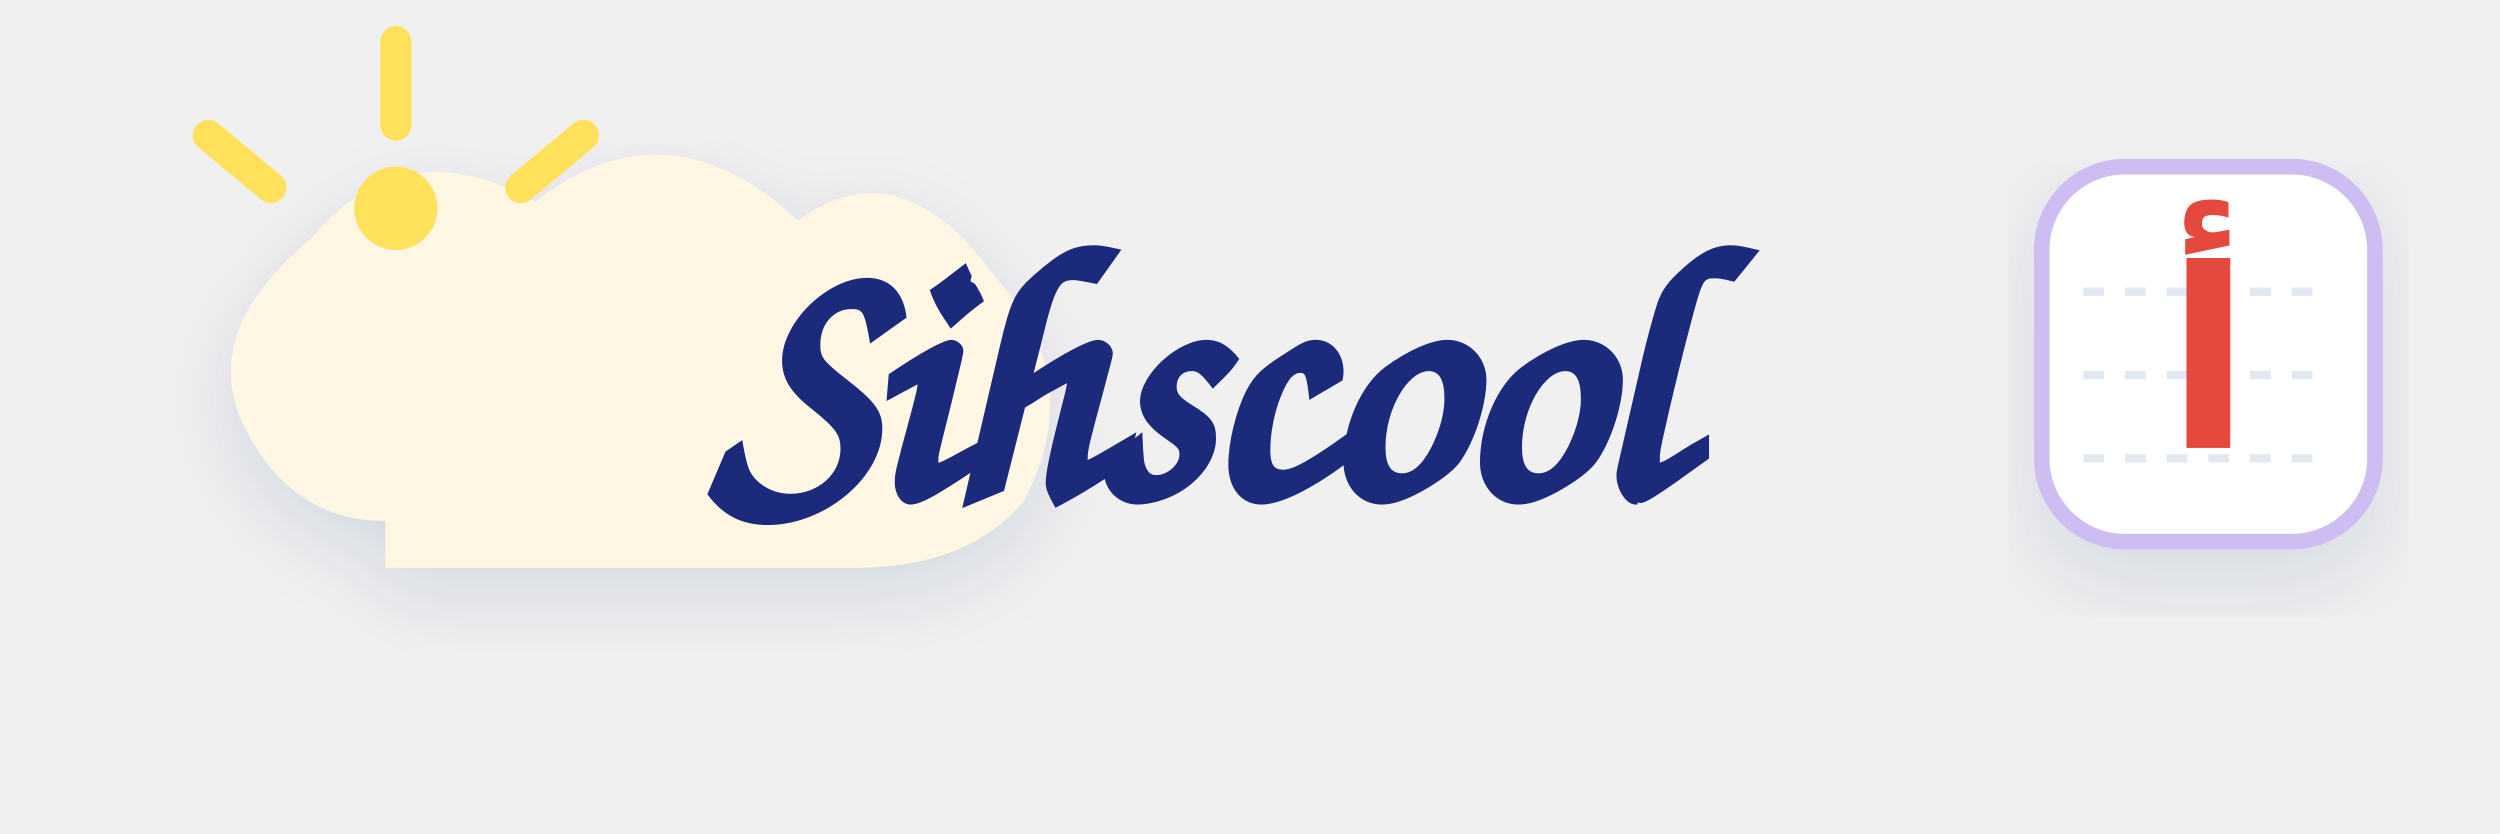
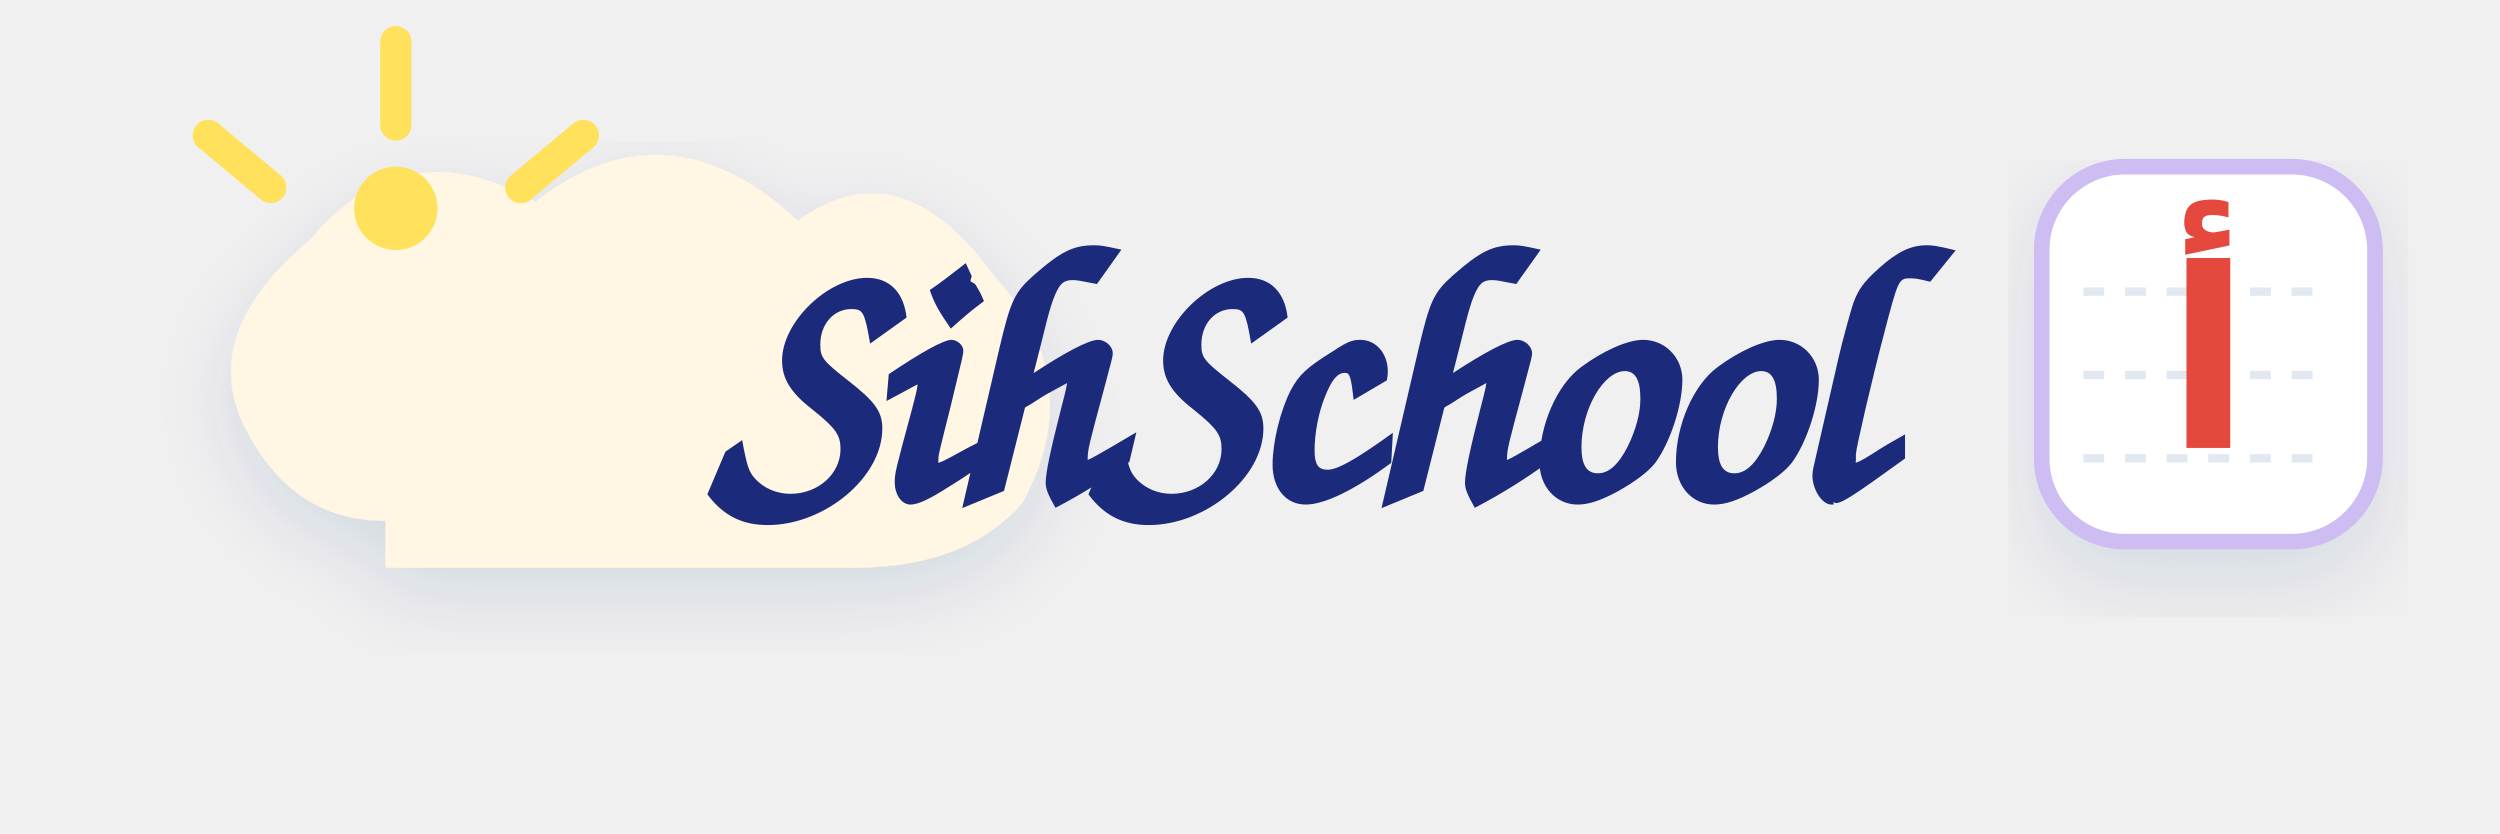
<svg xmlns="http://www.w3.org/2000/svg" viewBox="0 0 240 80" width="240" height="80">
  <defs>
    <filter id="soft-shadow" x="-10%" y="-10%" width="120%" height="130%">
      <feDropShadow dx="0" dy="3" stdDeviation="4" flood-color="#1B2A7A" flood-opacity="0.12" />
    </filter>
  </defs>
  <path d="M 30 50             Q 20 50 15 40             Q 10 30 22 20             Q 32 8 46 16             Q 60 5 74 18             Q 85 10 95 24             Q 105 35 98 48             Q 92 55 80 55             L 30 55 Z" fill="#FFF6E3" filter="url(#soft-shadow)" transform="translate(10, 5) scale(0.9)" />
  <g stroke="#FFE15C" stroke-width="3" stroke-linecap="round">
    <line x1="38" y1="12" x2="38" y2="4" />
    <line x1="26" y1="18" x2="20" y2="13" />
    <line x1="50" y1="18" x2="56" y2="13" />
    <circle cx="38" cy="20" r="4" fill="#FFE15C" stroke="none" />
  </g>
-   <text x="68" y="48" font-family="'Baloo Bhaijaan 2', 'Baloo 2', cursive, sans-serif" font-size="34" font-weight="800" fill="#1B2A7A" letter-spacing="-0.5">Sihscool</text>
+   <text x="68" y="48" font-family="'Baloo Bhaijaan 2', 'Baloo 2', cursive, sans-serif" font-size="34" font-weight="800" fill="#1B2A7A" letter-spacing="-0.5" textLength="122" lengthAdjust="spacingAndGlyphs">SihSchool</text>
  <g transform="translate(196, 16)">
    <rect width="32" height="36" rx="8" fill="#FFFFFF" stroke="#CDBDF2" stroke-width="1.5" filter="url(#soft-shadow)" />
    <line x1="4" y1="12" x2="28" y2="12" stroke="#E2E8F0" stroke-width="0.8" stroke-dasharray="2,2" />
    <line x1="4" y1="20" x2="28" y2="20" stroke="#E2E8F0" stroke-width="0.8" stroke-dasharray="2,2" />
    <line x1="4" y1="28" x2="28" y2="28" stroke="#E2E8F0" stroke-width="0.8" stroke-dasharray="2,2" />
    <text x="16" y="27" font-family="'Baloo Bhaijaan 2', sans-serif" font-size="24" font-weight="800" fill="#E5483D" text-anchor="middle">أ</text>
  </g>
</svg>
